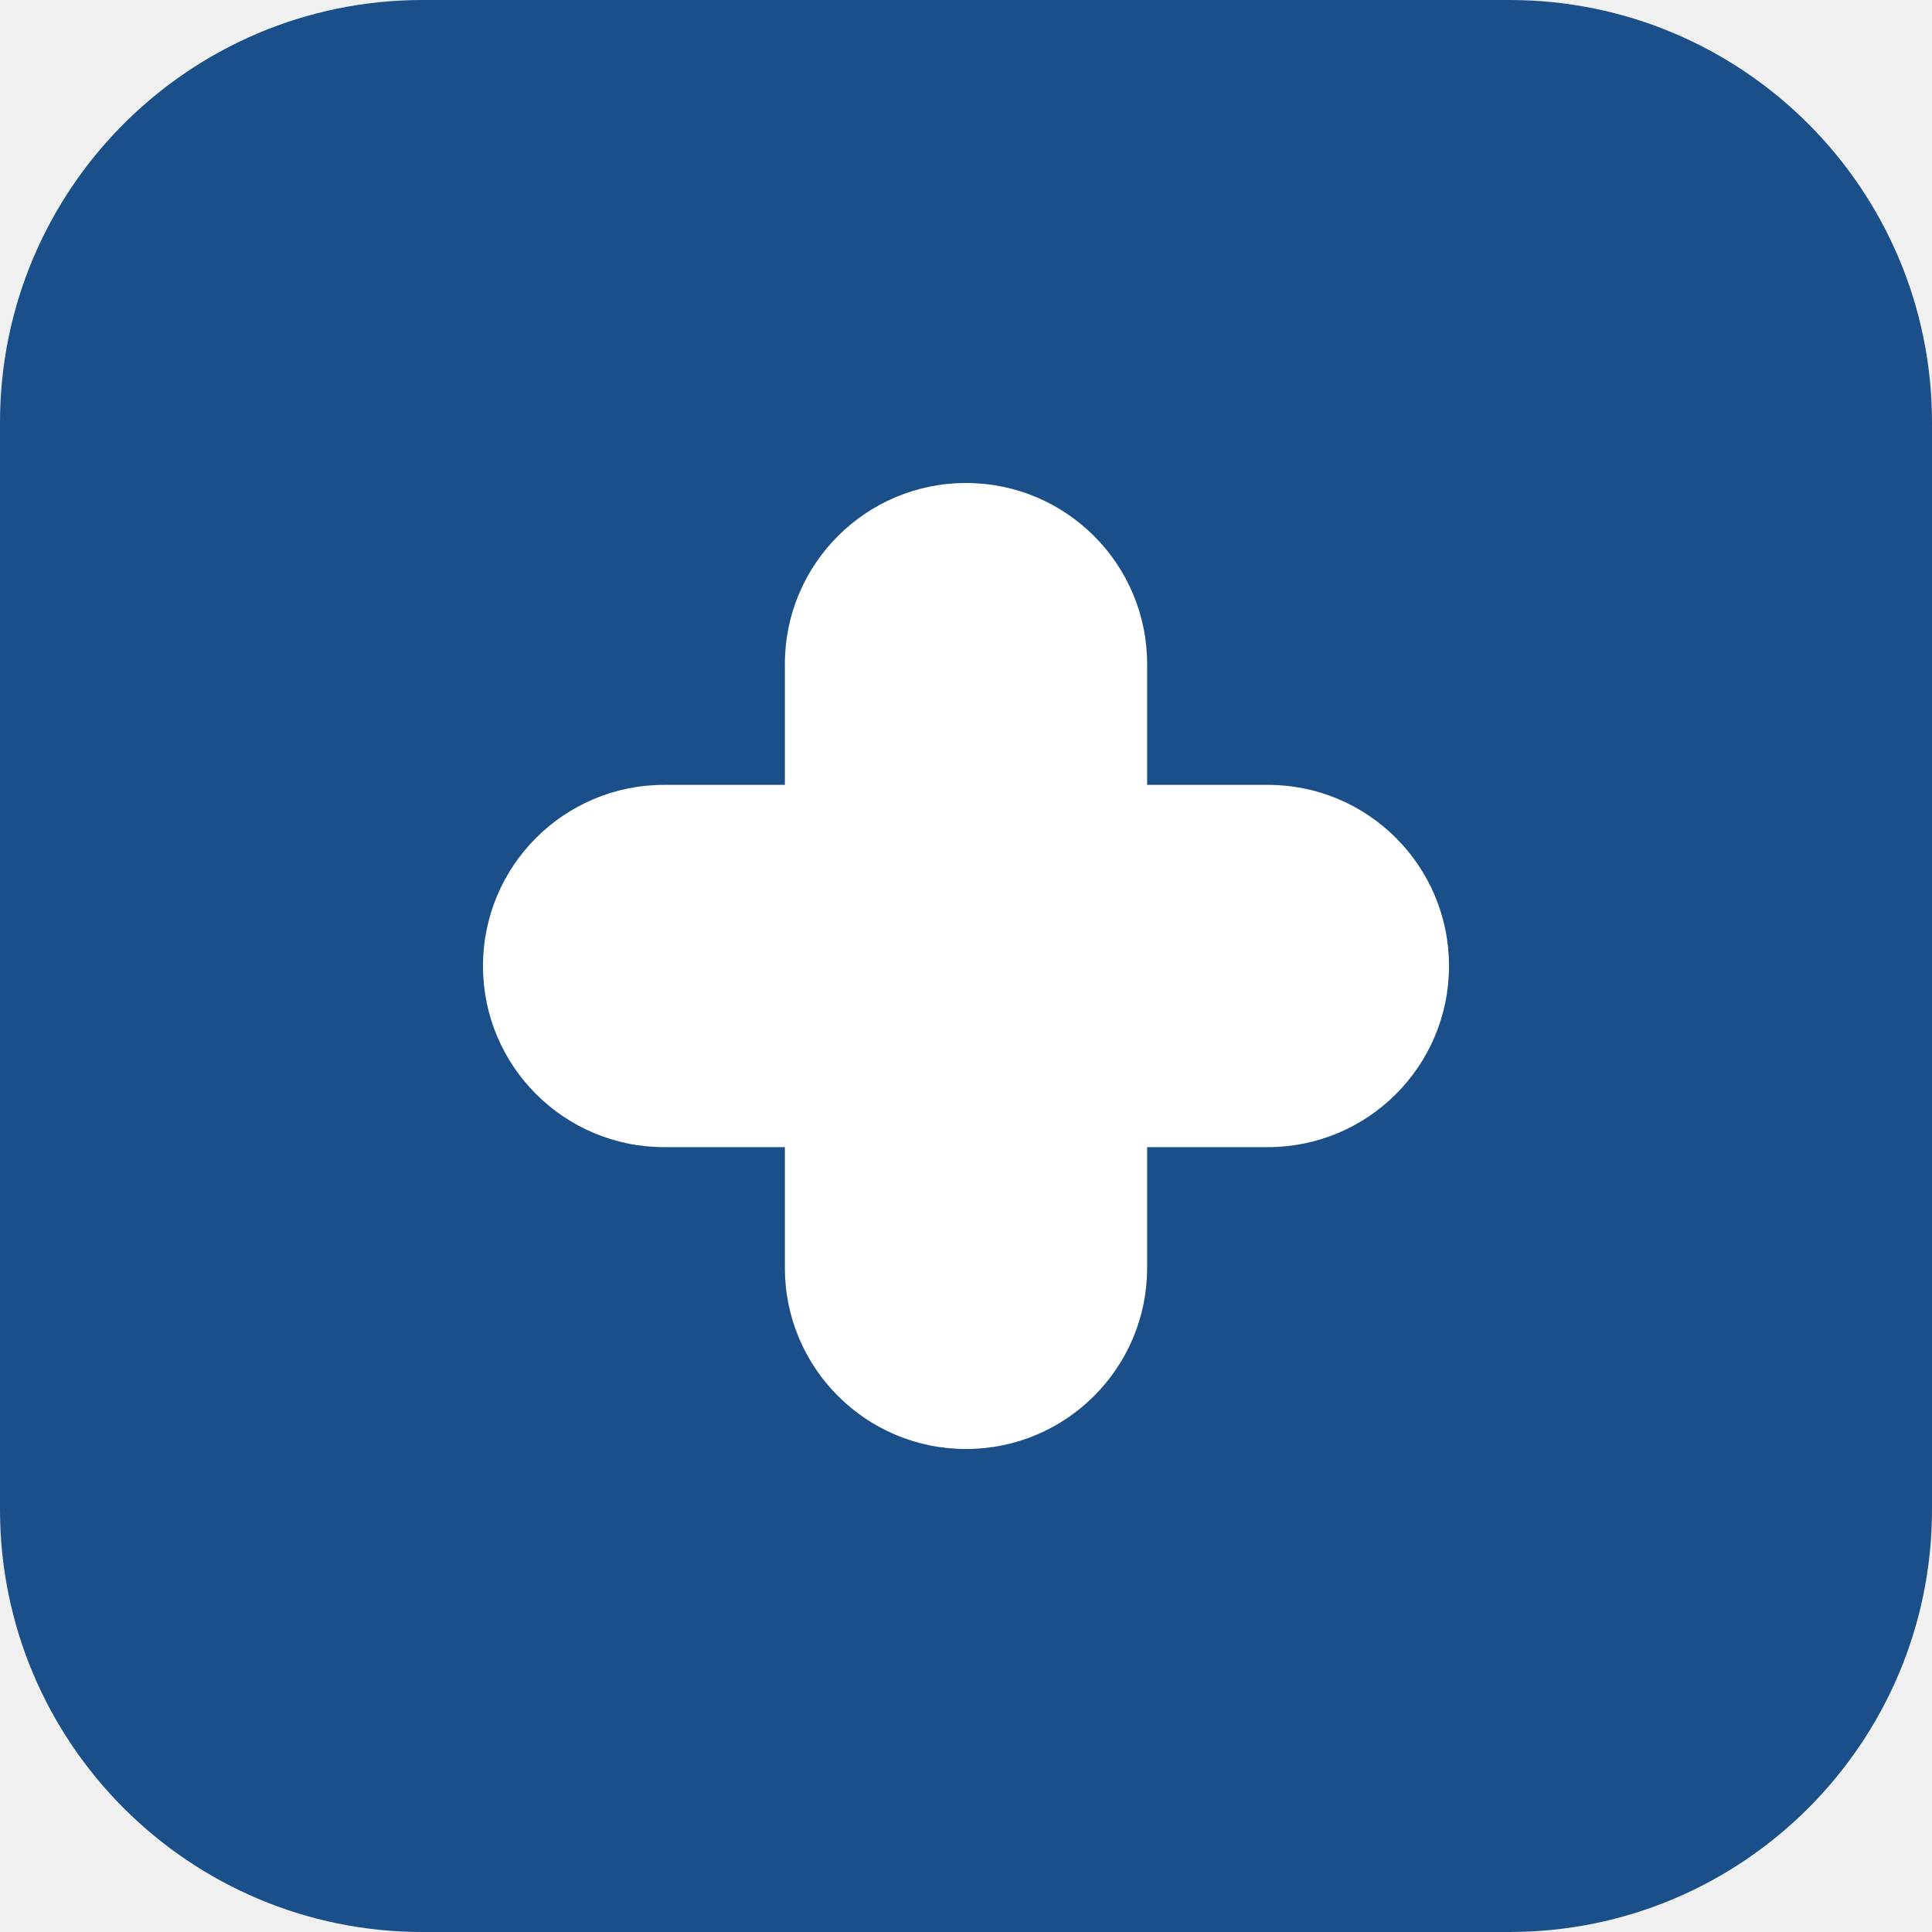
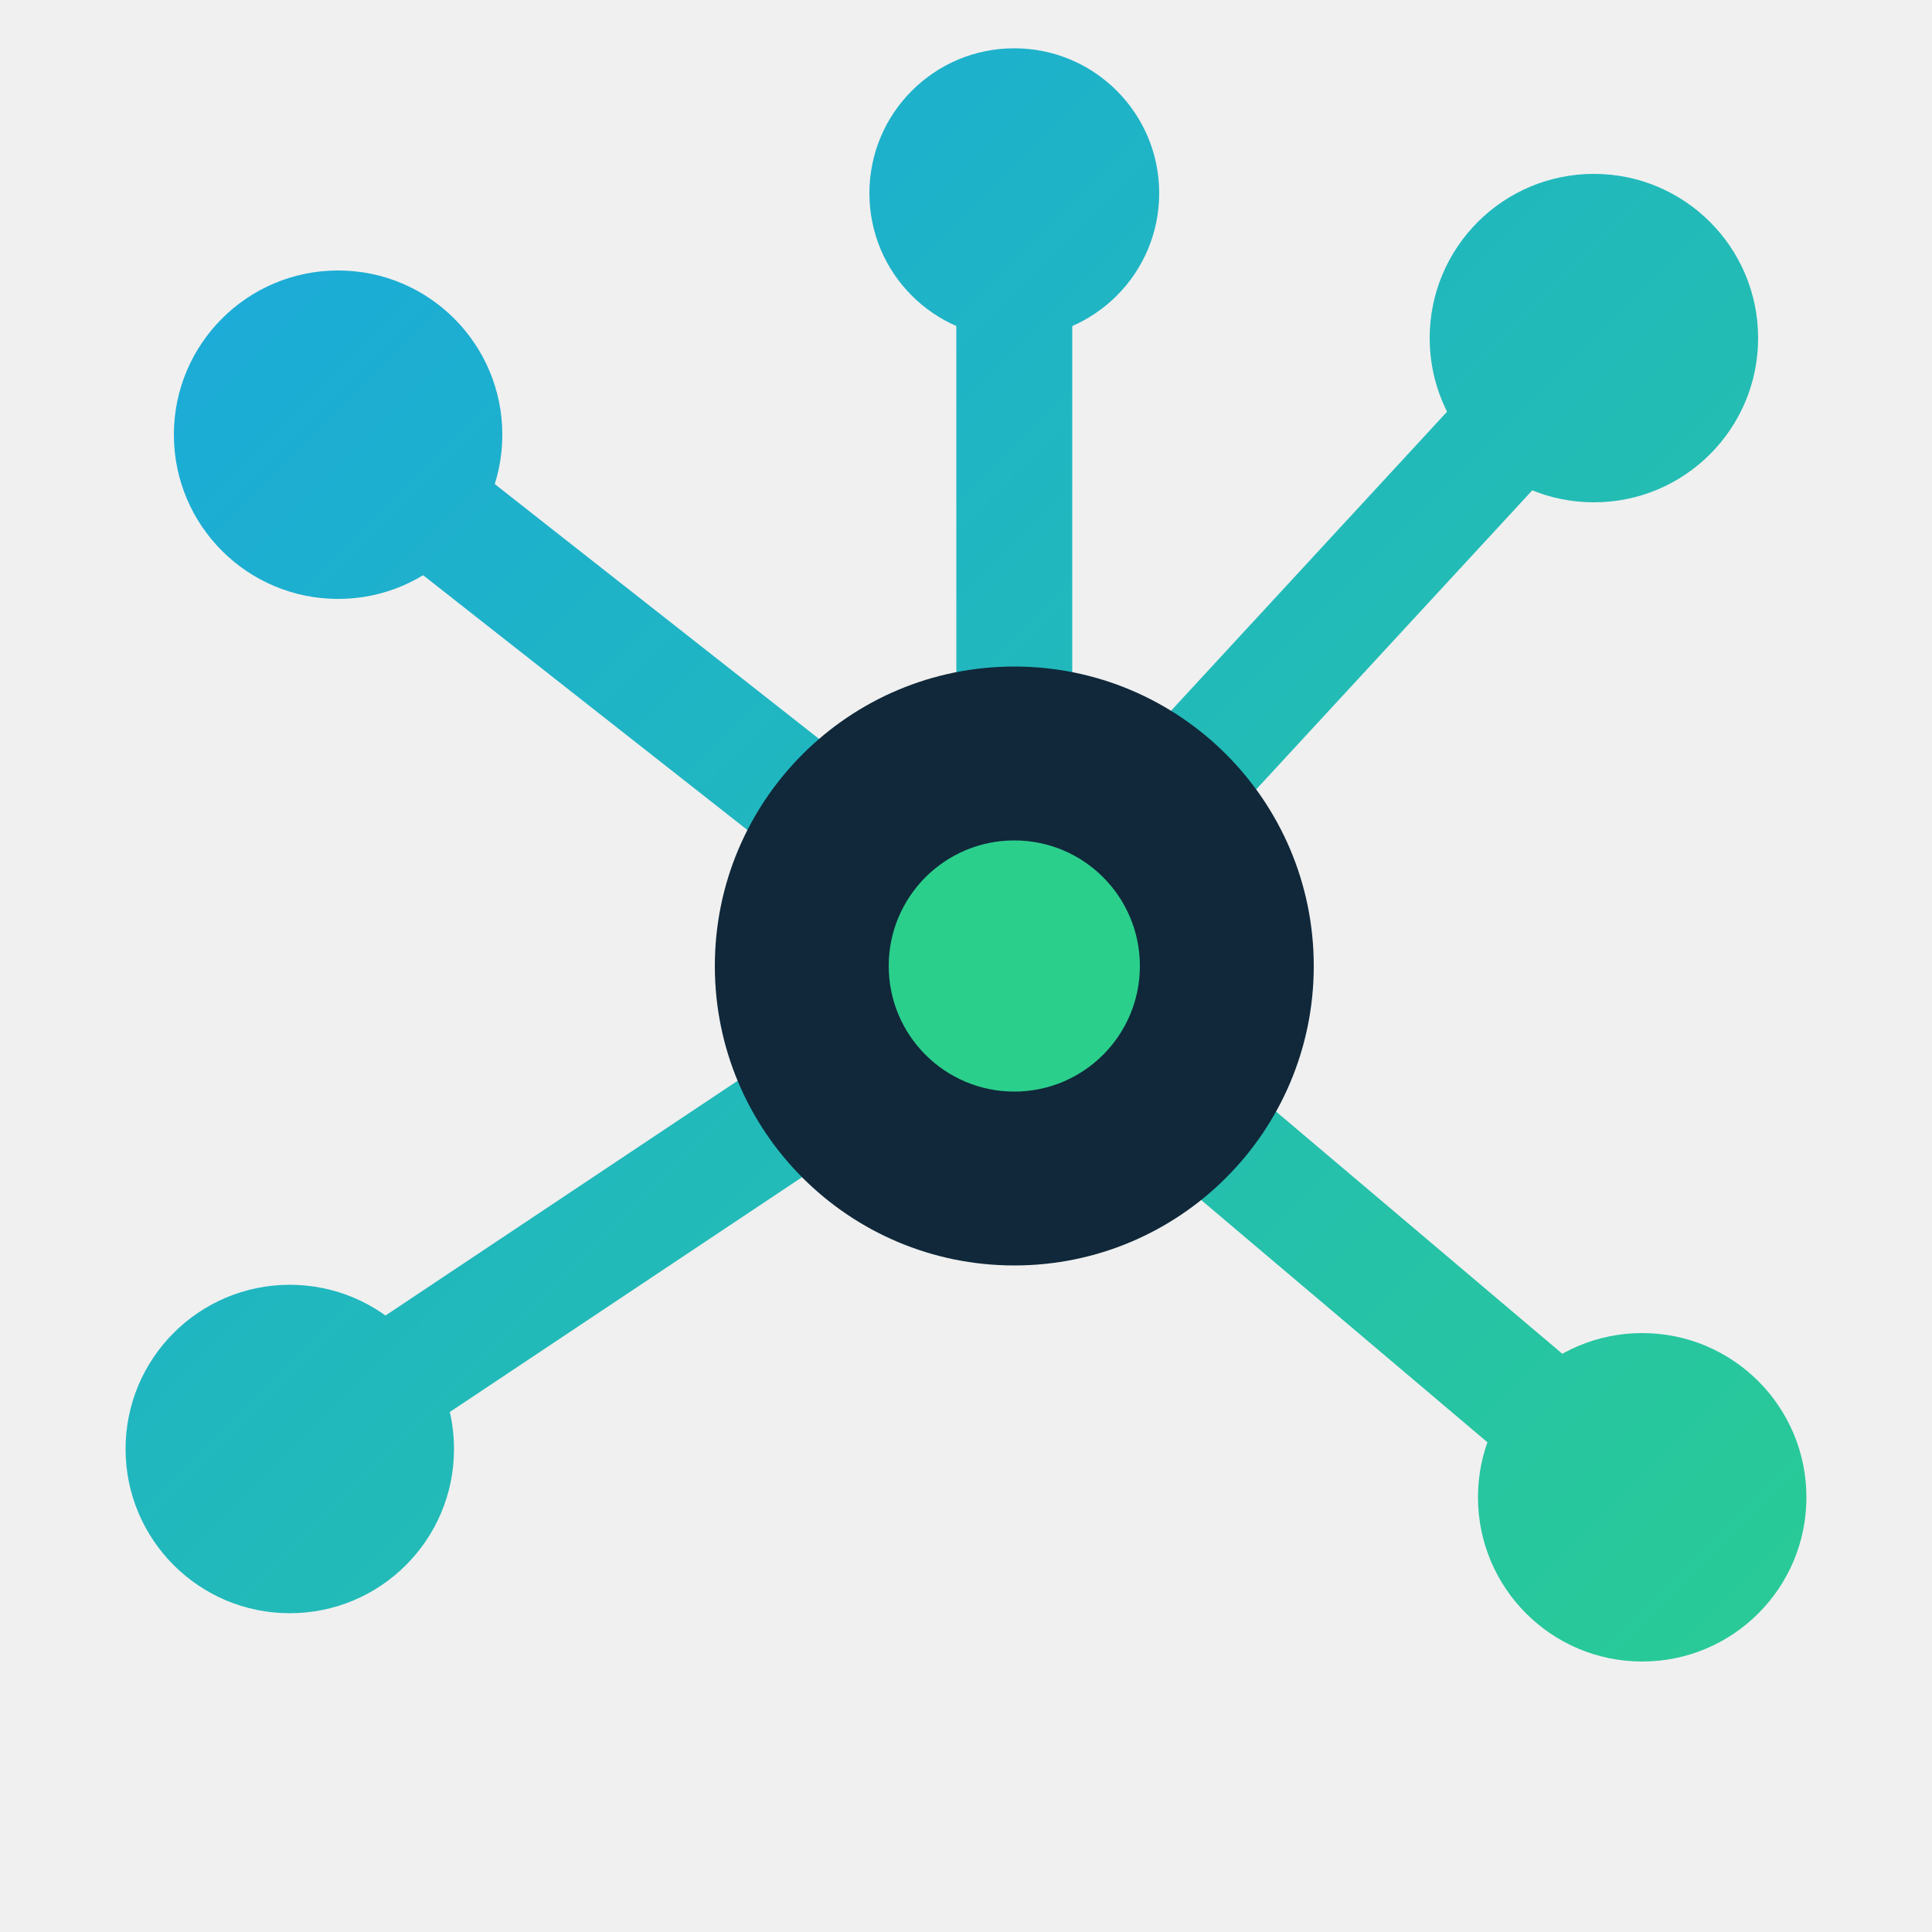
- <svg xmlns="http://www.w3.org/2000/svg" viewBox="0 0 32 32">
-   <rect width="32" height="32" rx="7" fill="#1b4f8a" />
-   <rect x="8" y="13" width="16" height="6" rx="3" fill="#ffffff" />
-   <rect x="13" y="8" width="6" height="16" rx="3" fill="#ffffff" />
+ <svg xmlns="http://www.w3.org/2000/svg" viewBox="0 0 40 40" role="img" aria-label="Pharmacovigilance Normandie">
+   <defs>
+     <linearGradient id="g" x1="0" y1="0" x2="40" y2="40" gradientUnits="userSpaceOnUse">
+       <stop offset="0" stop-color="#19a6e3" />
+       <stop offset="1" stop-color="#2bcf8c" />
+     </linearGradient>
+   </defs>
+   <g stroke="url(#g)" stroke-width="2.4" stroke-linecap="round">
+     <path d="M7 9 21 20M33 7 21 20M6 30l15-10M34 31 21 20M21 4v16" />
+   </g>
+   <g fill="url(#g)">
+     <circle cx="7" cy="9" r="3.4" />
+     <circle cx="33" cy="7" r="3.4" />
+     <circle cx="6" cy="30" r="3.4" />
+     <circle cx="34" cy="31" r="3.4" />
+     <circle cx="21" cy="4" r="3" />
+   </g>
+   <circle cx="21" cy="20" r="6.2" fill="#10283a" />
+   <circle cx="21" cy="20" r="2.6" fill="#2bcf8c" />
</svg>
